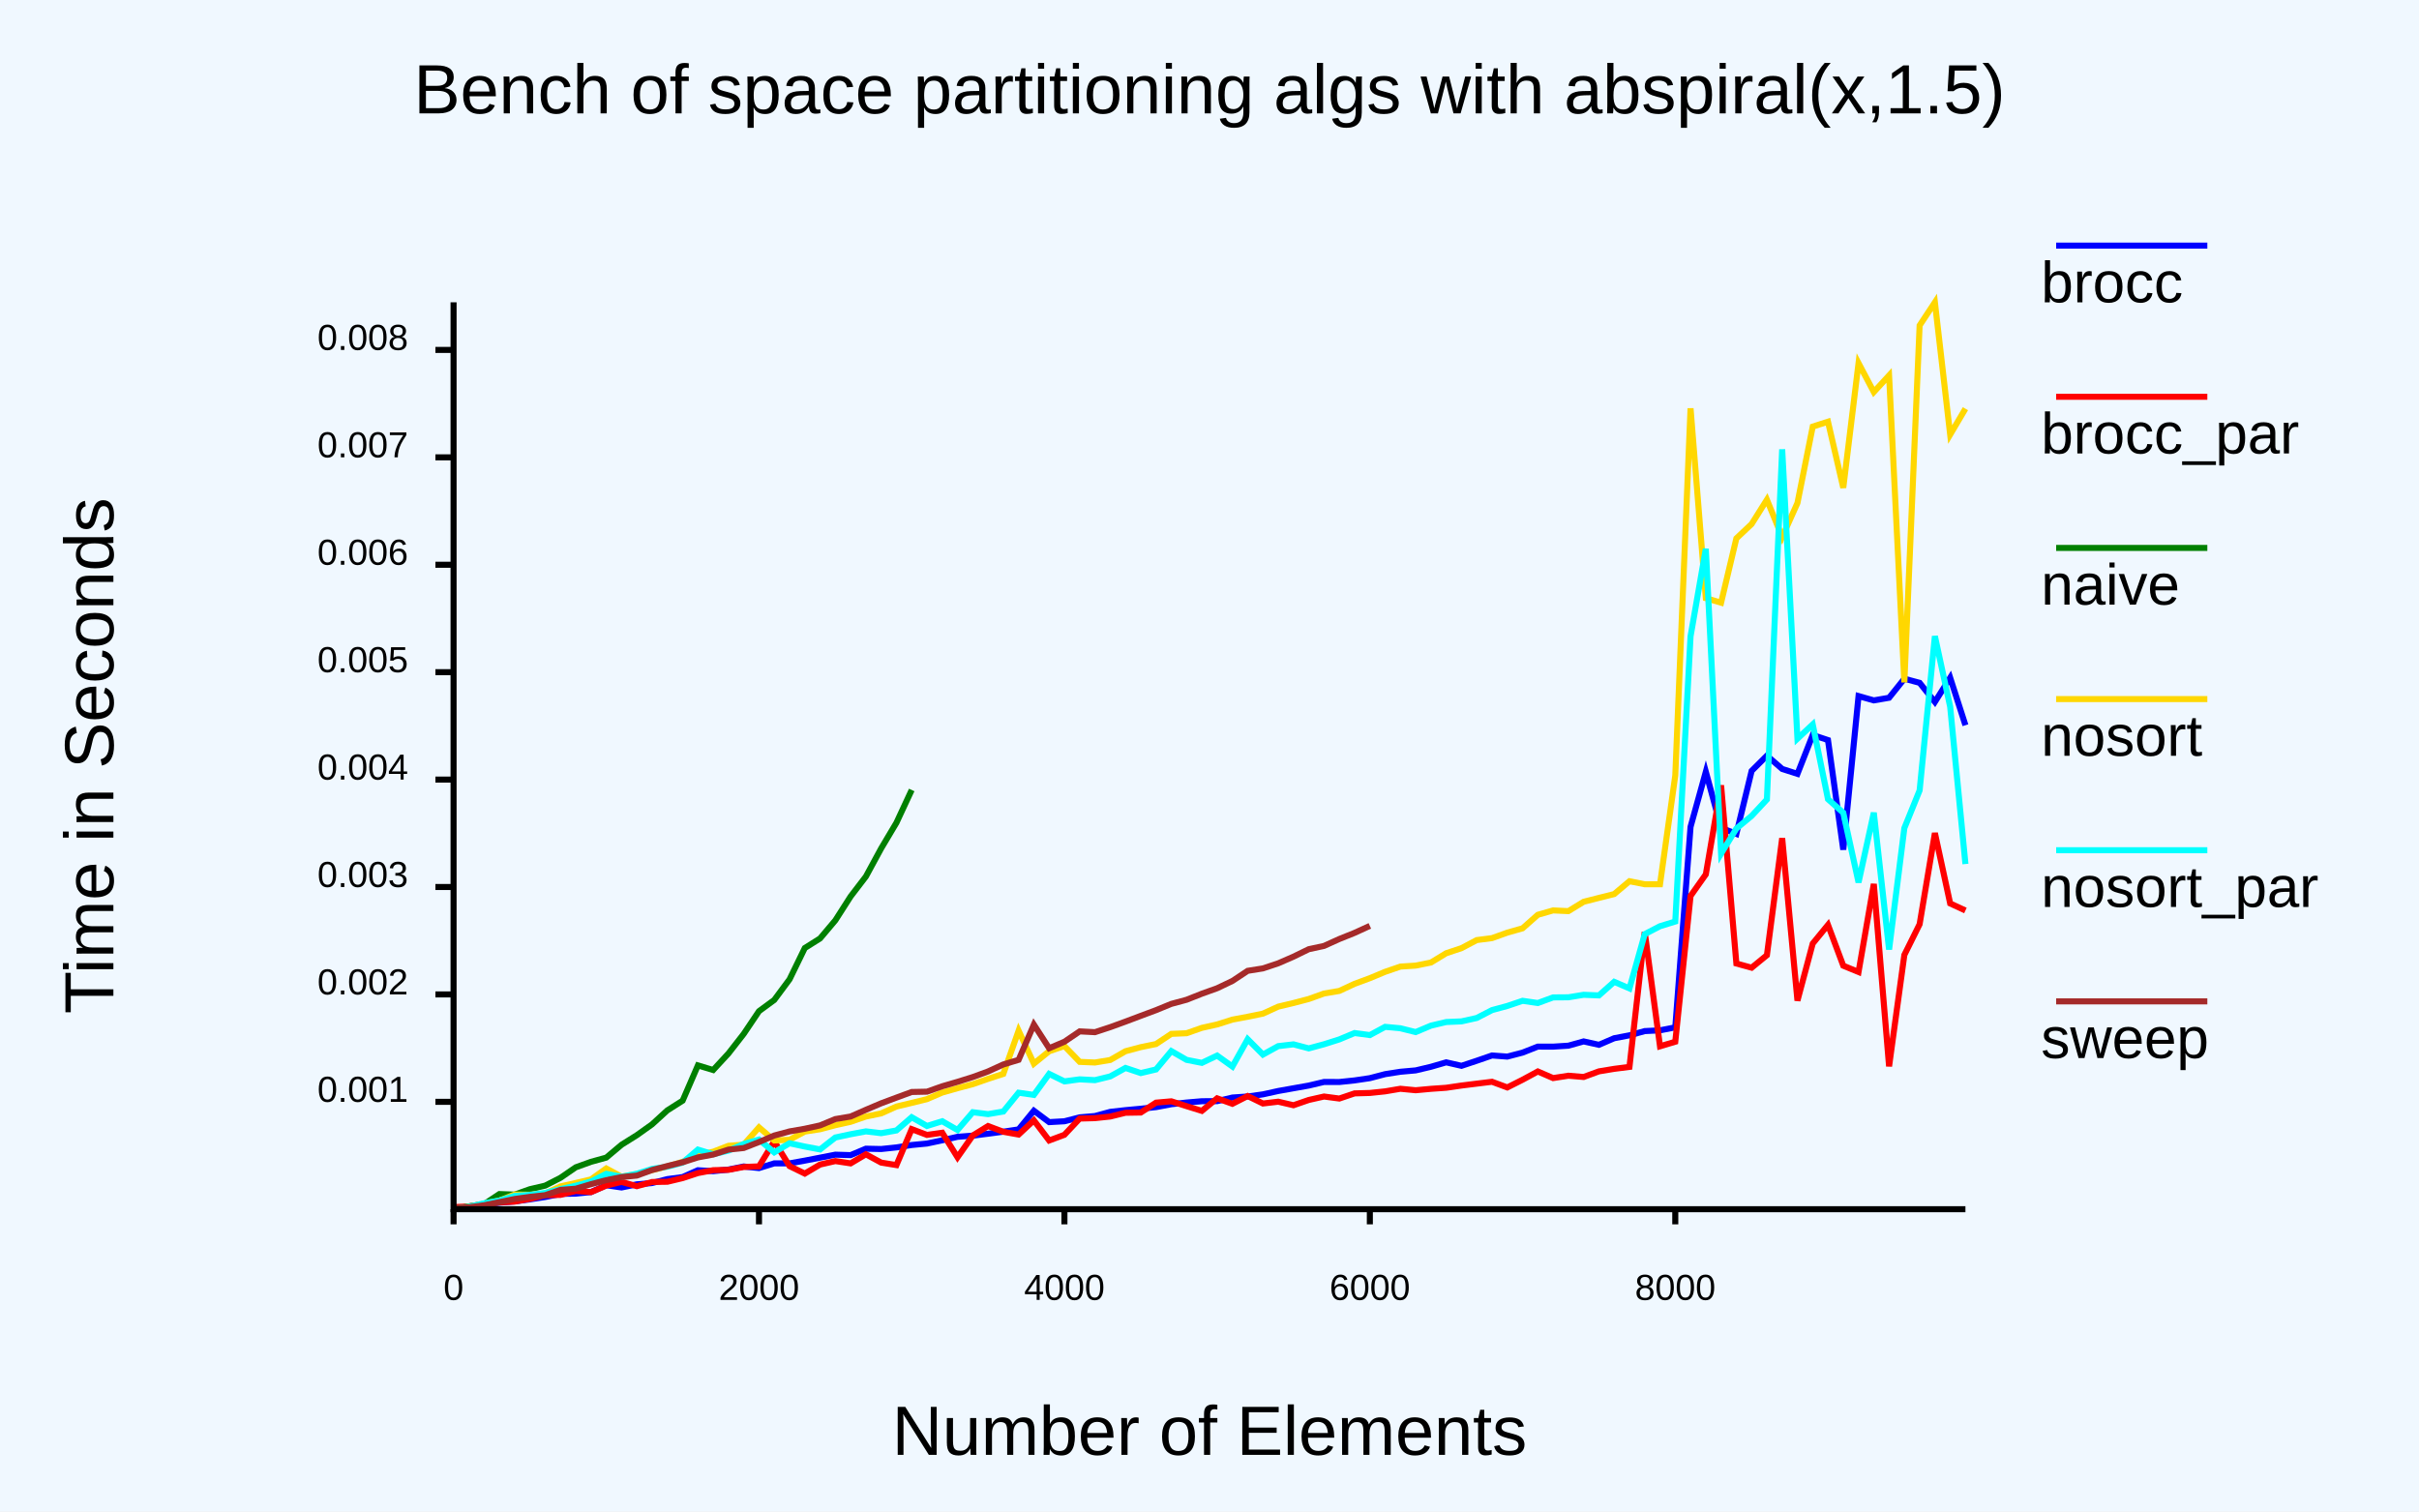
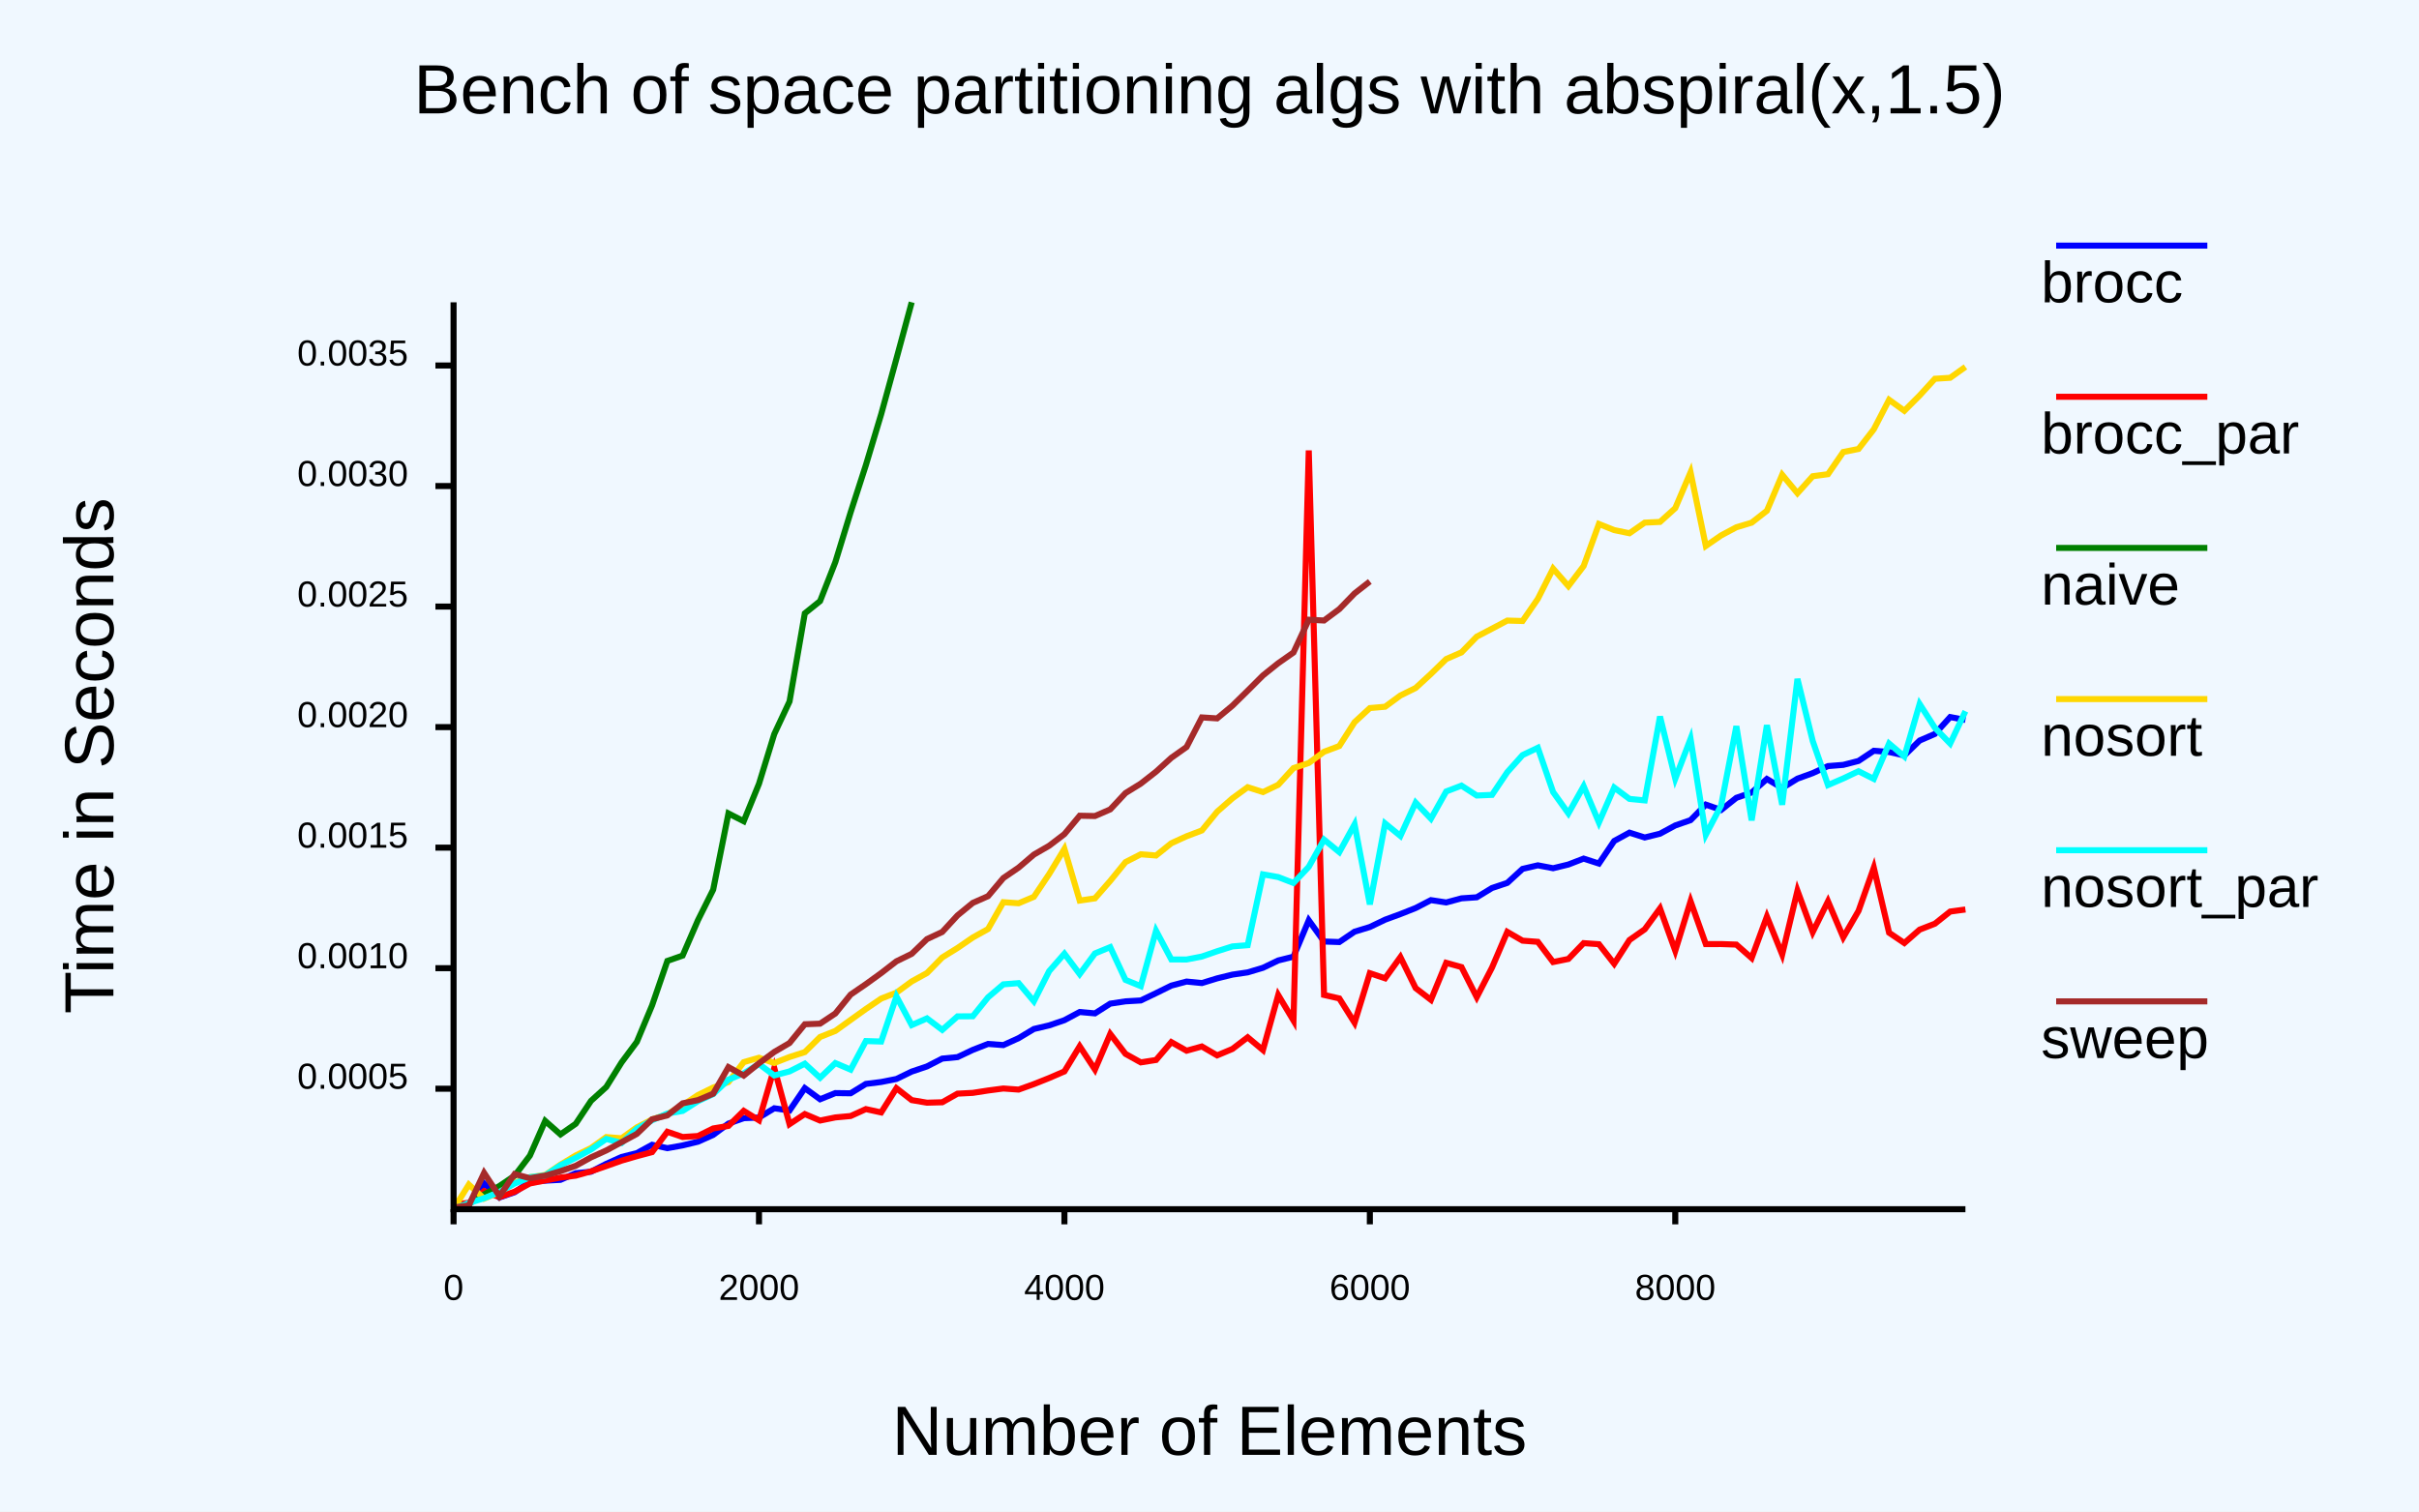
<svg xmlns="http://www.w3.org/2000/svg" class="poloto" width="800" height="500" viewBox="0 0 800 500">
  <style>.poloto {
-                     font-family: "Arial";
-                     stroke-width:2;
-                     }
-                     .poloto_text{fill: var(--poloto_fg_color,black);  }
-                     .poloto_axis_lines{stroke: var(--poloto_fg_color,black);stoke-width:3;fill:none}
-                     .poloto_background{fill: var(--poloto_bg_color,aliceblue); }
-                     .poloto0stroke{stroke:  var(--poloto_color0,blue); }
-                     .poloto1stroke{stroke:  var(--poloto_color1,red); }
-                     .poloto2stroke{stroke:  var(--poloto_color2,green); }
-                     .poloto3stroke{stroke:  var(--poloto_color3,gold); }
-                     .poloto4stroke{stroke:  var(--poloto_color4,aqua); }
-                     .poloto5stroke{stroke:  var(--poloto_color5,brown); }
-                     .poloto6stroke{stroke:  var(--poloto_color6,lime); }
-                     .poloto7stroke{stroke:  var(--poloto_color7,chocolate); }
-                     .poloto0fill{fill:var(--poloto_color0,blue);}
-                     .poloto1fill{fill:var(--poloto_color1,red);}
-                     .poloto2fill{fill:var(--poloto_color2,green);}
-                     .poloto3fill{fill:var(--poloto_color3,gold);}
-                     .poloto4fill{fill:var(--poloto_color4,aqua);}
-                     .poloto5fill{fill:var(--poloto_color5,brown);}
-                     .poloto6fill{fill:var(--poloto_color6,lime);}
-                     .poloto7fill{fill:var(--poloto_color7,chocolate);}</style>
+     font-family: "Arial";
+     stroke-width:2;
+     }
+     .poloto_text{fill: var(--poloto_fg_color,black);  }
+     .poloto_axis_lines{stroke: var(--poloto_fg_color,black);stoke-width:3;fill:none}
+     .poloto_background{fill: var(--poloto_bg_color,aliceblue); }
+     .poloto0stroke{stroke:  var(--poloto_color0,blue); }
+     .poloto1stroke{stroke:  var(--poloto_color1,red); }
+     .poloto2stroke{stroke:  var(--poloto_color2,green); }
+     .poloto3stroke{stroke:  var(--poloto_color3,gold); }
+     .poloto4stroke{stroke:  var(--poloto_color4,aqua); }
+     .poloto5stroke{stroke:  var(--poloto_color5,brown); }
+     .poloto6stroke{stroke:  var(--poloto_color6,lime); }
+     .poloto7stroke{stroke:  var(--poloto_color7,chocolate); }
+     .poloto0fill{fill:var(--poloto_color0,blue);}
+     .poloto1fill{fill:var(--poloto_color1,red);}
+     .poloto2fill{fill:var(--poloto_color2,green);}
+     .poloto3fill{fill:var(--poloto_color3,gold);}
+     .poloto4fill{fill:var(--poloto_color4,aqua);}
+     .poloto5fill{fill:var(--poloto_color5,brown);}
+     .poloto6fill{fill:var(--poloto_color6,lime);}
+     .poloto7fill{fill:var(--poloto_color7,chocolate);}</style>
  <rect class="poloto_background" fill="white" x="0" y="0" width="800" height="500" />
  <line class="poloto_axis_lines" stroke="black" x1="150" x2="150" y1="400" y2="405" />
  <text class="poloto_text" alignment-baseline="start" text-anchor="middle" x="150" y="430">0</text>
  <line class="poloto_axis_lines" stroke="black" x1="251.01" x2="251.01" y1="400" y2="405" />
  <text class="poloto_text" alignment-baseline="start" text-anchor="middle" x="251.01" y="430">2000</text>
  <line class="poloto_axis_lines" stroke="black" x1="352.02" x2="352.02" y1="400" y2="405" />
  <text class="poloto_text" alignment-baseline="start" text-anchor="middle" x="352.02" y="430">4000</text>
  <line class="poloto_axis_lines" stroke="black" x1="453.03" x2="453.03" y1="400" y2="405" />
  <text class="poloto_text" alignment-baseline="start" text-anchor="middle" x="453.03" y="430">6000</text>
  <line class="poloto_axis_lines" stroke="black" x1="554.04" x2="554.04" y1="400" y2="405" />
  <text class="poloto_text" alignment-baseline="start" text-anchor="middle" x="554.04" y="430">8000</text>
-   <line class="poloto_axis_lines" stroke="black" x1="150" x2="144" y1="364.479" y2="364.479" />
-   <text class="poloto_text" alignment-baseline="middle" text-anchor="end" x="135" y="364.479">0.001</text>
-   <line class="poloto_axis_lines" stroke="black" x1="150" x2="144" y1="328.947" y2="328.947" />
-   <text class="poloto_text" alignment-baseline="middle" text-anchor="end" x="135" y="328.947">0.002</text>
-   <line class="poloto_axis_lines" stroke="black" x1="150" x2="144" y1="293.414" y2="293.414" />
-   <text class="poloto_text" alignment-baseline="middle" text-anchor="end" x="135" y="293.414">0.003</text>
-   <line class="poloto_axis_lines" stroke="black" x1="150" x2="144" y1="257.882" y2="257.882" />
-   <text class="poloto_text" alignment-baseline="middle" text-anchor="end" x="135" y="257.882">0.004</text>
-   <line class="poloto_axis_lines" stroke="black" x1="150" x2="144" y1="222.35" y2="222.35" />
-   <text class="poloto_text" alignment-baseline="middle" text-anchor="end" x="135" y="222.35">0.005</text>
-   <line class="poloto_axis_lines" stroke="black" x1="150" x2="144" y1="186.817" y2="186.817" />
-   <text class="poloto_text" alignment-baseline="middle" text-anchor="end" x="135" y="186.817">0.006</text>
-   <line class="poloto_axis_lines" stroke="black" x1="150" x2="144" y1="151.285" y2="151.285" />
-   <text class="poloto_text" alignment-baseline="middle" text-anchor="end" x="135" y="151.285">0.007</text>
-   <line class="poloto_axis_lines" stroke="black" x1="150" x2="144" y1="115.753" y2="115.753" />
-   <text class="poloto_text" alignment-baseline="middle" text-anchor="end" x="135" y="115.753">0.008</text>
+   <line class="poloto_axis_lines" stroke="black" x1="150" x2="144" y1="360.142" y2="360.142" />
+   <text class="poloto_text" alignment-baseline="middle" text-anchor="end" x="135" y="360.142">0.0005</text>
+   <line class="poloto_axis_lines" stroke="black" x1="150" x2="144" y1="320.268" y2="320.268" />
+   <text class="poloto_text" alignment-baseline="middle" text-anchor="end" x="135" y="320.268">0.0010</text>
+   <line class="poloto_axis_lines" stroke="black" x1="150" x2="144" y1="280.395" y2="280.395" />
+   <text class="poloto_text" alignment-baseline="middle" text-anchor="end" x="135" y="280.395">0.0015</text>
+   <line class="poloto_axis_lines" stroke="black" x1="150" x2="144" y1="240.522" y2="240.522" />
+   <text class="poloto_text" alignment-baseline="middle" text-anchor="end" x="135" y="240.522">0.0020</text>
+   <line class="poloto_axis_lines" stroke="black" x1="150" x2="144" y1="200.648" y2="200.648" />
+   <text class="poloto_text" alignment-baseline="middle" text-anchor="end" x="135" y="200.648">0.0025</text>
+   <line class="poloto_axis_lines" stroke="black" x1="150" x2="144" y1="160.775" y2="160.775" />
+   <text class="poloto_text" alignment-baseline="middle" text-anchor="end" x="135" y="160.775">0.0030</text>
+   <line class="poloto_axis_lines" stroke="black" x1="150" x2="144" y1="120.901" y2="120.901" />
+   <text class="poloto_text" alignment-baseline="middle" text-anchor="end" x="135" y="120.901">0.0035</text>
  <text class="poloto_text" alignment-baseline="middle" text-anchor="start" font-size="large" x="675" y="100">brocc</text>
  <line class="poloto0stroke" stroke="black" x1="680" x2="730" y1="81.25" y2="81.25" />
-   <polyline class="poloto0stroke" fill="none" stroke="black" points="150,399.757 155.051,399.435 160.101,398.449 165.152,397.836 170.202,397.411 175.253,396.736 180.303,395.965 185.354,394.925 190.404,394.849 195.455,394.319 200.505,392.061 205.556,392.81 210.606,391.768 215.657,391.336 220.707,390.037 225.758,389.365 230.808,387.104 235.859,387.417 240.909,386.889 245.96,385.866 251.01,386.392 256.061,384.83 261.111,384.838 266.162,383.924 271.212,382.944 276.263,381.958 281.313,382.108 286.364,379.98 291.414,380.088 296.465,379.56 301.515,378.76 306.566,378.279 311.616,377.206 316.667,376.05 321.717,375.659 326.768,375.026 331.818,374.349 336.869,373.595 341.919,367.422 346.97,371.194 352.02,370.908 357.071,369.613 362.121,369.178 367.172,367.796 372.222,367.226 377.273,366.761 382.323,366.227 387.374,365.272 392.424,364.707 397.475,364.28 402.525,364.254 407.576,363.057 412.626,362.71 417.677,362.008 422.727,360.895 427.778,359.994 432.828,359.097 437.879,357.905 442.929,357.922 447.98,357.393 453.03,356.645 458.081,355.321 463.131,354.531 468.182,354.08 473.232,352.884 478.283,351.415 483.333,352.568 488.384,350.888 493.434,349.145 498.485,349.514 503.535,348.196 508.586,346.208 513.636,346.221 518.687,345.904 523.737,344.492 528.788,345.616 533.838,343.443 538.889,342.475 543.939,341.079 548.99,340.827 554.04,339.841 559.091,273.516 564.141,255.296 569.192,273.843 574.242,275.844 579.293,255.009 584.343,249.972 589.394,254.363 594.444,255.987 599.495,243.126 604.545,244.812 609.596,281.067 614.646,230.259 619.697,231.682 624.747,230.816 629.798,224.522 634.848,225.874 639.899,232.199 644.949,224.188 650,239.9 " />
+   <polyline class="poloto0stroke" fill="none" stroke="black" points="150,399.392 155.051,398.566 160.101,391.484 165.152,396.109 170.202,394.382 175.253,390.955 180.303,390.557 185.354,390.282 190.404,388.091 195.455,387.588 200.505,384.994 205.556,382.715 210.606,381.448 215.657,378.684 220.707,379.808 225.758,378.893 230.808,377.676 235.859,375.422 240.909,371.672 245.96,369.889 251.01,369.676 256.061,366.611 261.111,367.354 266.162,359.941 271.212,363.628 276.263,361.585 281.313,361.653 286.364,358.55 291.414,357.918 296.465,356.918 301.515,354.473 306.566,352.766 311.616,350.172 316.667,349.686 321.717,347.295 326.768,345.325 331.818,345.711 336.869,343.415 341.919,340.382 346.97,339.191 352.02,337.469 357.071,334.765 362.121,335.221 367.172,332 372.222,331.237 377.273,330.945 382.323,328.525 387.374,326.033 392.424,324.691 397.475,325.19 402.525,323.64 407.576,322.397 412.626,321.655 417.677,320.142 422.727,317.718 427.778,316.457 432.828,304.428 437.879,311.449 442.929,311.622 447.98,308.194 453.03,306.648 458.081,304.228 463.131,302.369 468.182,300.368 473.232,297.759 478.283,298.526 483.333,297.166 488.384,296.82 493.434,293.745 498.485,292.057 503.535,287.422 508.586,286.242 513.636,287.204 518.687,285.977 523.737,284.024 528.788,285.657 533.838,278.189 538.889,275.433 543.939,277.034 548.99,275.786 554.04,273.051 559.091,271.301 564.141,266.162 569.192,267.93 574.242,263.913 579.293,262.173 584.343,257.68 589.394,260.685 594.444,257.576 599.495,255.744 604.545,253.423 609.596,253.016 614.646,251.712 619.697,248.349 624.747,248.758 629.798,249.903 634.848,244.968 639.899,242.782 644.949,237.205 650,238.159 " />
  <text class="poloto_text" alignment-baseline="middle" text-anchor="start" font-size="large" x="675" y="150">brocc_par</text>
  <line class="poloto1stroke" stroke="black" x1="680" x2="730" y1="131.25" y2="131.25" />
-   <polyline class="poloto1stroke" fill="none" stroke="black" points="150,399.3 155.051,399.085 160.101,398.269 165.152,397.754 170.202,397.49 175.253,396.579 180.303,395.344 185.354,395.26 190.404,393.967 195.455,394.344 200.505,392.171 205.556,390.969 210.606,392.379 215.657,390.992 220.707,390.915 225.758,389.71 230.808,388.047 235.859,387.094 240.909,386.971 245.96,386.029 251.01,385.828 256.061,377.539 261.111,385.742 266.162,388.213 271.212,385.227 276.263,384.077 281.313,384.838 286.364,381.837 291.414,384.579 296.465,385.405 301.515,373.515 306.566,375.42 311.616,374.708 316.667,382.822 321.717,375.618 326.768,372.486 331.818,374.395 336.869,375.3 341.919,370.607 346.97,377.268 352.02,375.386 357.071,370.012 362.121,369.876 367.172,369.337 372.222,368.099 377.273,368.016 382.323,364.745 387.374,364.309 392.424,365.908 397.475,367.473 402.525,363.325 407.576,365.131 412.626,362.562 417.677,365.029 422.727,364.434 427.778,365.605 432.828,363.862 437.879,362.723 442.929,363.392 447.98,361.687 453.03,361.544 458.081,361.015 463.131,360.158 468.182,360.644 473.232,360.178 478.283,359.827 483.333,359.089 488.384,358.463 493.434,357.844 498.485,359.719 503.535,357.172 508.586,354.435 513.636,356.623 518.687,355.843 523.737,356.258 528.788,354.403 533.838,353.568 538.889,352.924 543.939,308.283 548.99,346.101 554.04,344.599 559.091,296.377 564.141,289.229 569.192,259.781 574.242,318.722 579.293,320.107 584.343,315.974 589.394,277.261 594.444,331.014 599.495,312.117 604.545,305.945 609.596,319.446 614.646,321.53 619.697,292.402 624.747,352.741 629.798,315.886 634.848,305.718 639.899,275.569 644.949,298.85 650,301.187 " />
+   <polyline class="poloto1stroke" fill="none" stroke="black" points="150,398.437 155.051,397.887 160.101,393.998 165.152,395.991 170.202,394.208 175.253,391.48 180.303,390.491 185.354,389.532 190.404,388.904 195.455,387.475 200.505,385.729 205.556,383.93 210.606,382.46 215.657,381.111 220.707,374.384 225.758,376.11 230.808,375.784 235.859,373.281 240.909,372.444 245.96,367.466 251.01,370.583 256.061,353.303 261.111,371.856 266.162,368.525 271.212,370.669 276.263,369.638 281.313,369.172 286.364,366.884 291.414,367.989 296.465,359.973 301.515,363.911 306.566,364.763 311.616,364.625 316.667,361.773 321.717,361.514 326.768,360.732 331.818,360.067 336.869,360.431 341.919,358.617 346.97,356.601 352.02,354.416 357.071,346.097 362.121,353.796 367.172,342.031 372.222,348.62 377.273,351.427 382.323,350.635 387.374,344.725 392.424,347.57 397.475,346.166 402.525,349.113 407.576,346.993 412.626,343.134 417.677,347.344 422.727,329.155 427.778,337.576 432.828,149.004 437.879,329.123 442.929,330.275 447.98,338.313 453.03,321.928 458.081,323.614 463.131,316.608 468.182,326.866 473.232,330.742 478.283,318.499 483.333,319.903 488.384,329.854 493.434,320.059 498.485,308.255 503.535,311.167 508.586,311.552 513.636,318.235 518.687,317.213 523.737,311.983 528.788,312.331 533.838,318.805 538.889,310.956 543.939,307.415 548.99,300.491 554.04,314.506 559.091,298.121 564.141,312.308 569.192,312.288 574.242,312.462 579.293,316.911 584.343,303.198 589.394,315.737 594.444,294.626 599.495,308.335 604.545,298.146 609.596,310.049 614.646,301.315 619.697,287.016 624.747,308.532 629.798,311.947 634.848,307.52 639.899,305.557 644.949,301.539 650,300.854 " />
  <text class="poloto_text" alignment-baseline="middle" text-anchor="start" font-size="large" x="675" y="200">naive</text>
  <line class="poloto2stroke" stroke="black" x1="680" x2="730" y1="181.25" y2="181.25" />
-   <polyline class="poloto2stroke" fill="none" stroke="black" points="150,400 155.051,399.065 160.101,398.335 165.152,394.989 170.202,395.166 175.253,393.376 180.303,392.197 185.354,389.618 190.404,386.144 195.455,384.322 200.505,382.928 205.556,378.679 210.606,375.514 215.657,371.917 220.707,367.292 225.758,364.091 230.808,352.424 235.859,353.955 240.909,348.481 245.96,342.005 251.01,334.492 256.061,330.777 261.111,323.967 266.162,313.604 271.212,310.428 276.263,304.439 281.313,296.545 286.364,289.947 291.414,280.647 296.465,272.161 301.515,261.316 " />
+   <polyline class="poloto2stroke" fill="none" stroke="black" points="150,400 155.051,398.275 160.101,395.123 165.152,392.333 170.202,388.91 175.253,382.264 180.303,370.796 185.354,375.255 190.404,371.737 195.455,364.156 200.505,359.566 205.556,351.45 210.606,344.651 215.657,332.563 220.707,317.87 225.758,316.105 230.808,304.429 235.859,294.307 240.909,269.084 245.96,271.656 251.01,259.262 256.061,242.829 261.111,232.04 266.162,202.9 271.212,198.834 276.263,185.934 281.313,169.48 286.364,153.839 291.414,137.034 296.465,118.652 301.515,100 " />
  <text class="poloto_text" alignment-baseline="middle" text-anchor="start" font-size="large" x="675" y="250">nosort</text>
  <line class="poloto3stroke" stroke="black" x1="680" x2="730" y1="231.25" y2="231.25" />
-   <polyline class="poloto3stroke" fill="none" stroke="black" points="150,399.871 155.051,399.232 160.101,398.126 165.152,397.141 170.202,395.135 175.253,395.201 180.303,394.789 185.354,392.454 190.404,391.31 195.455,390.128 200.505,386.523 205.556,389.227 210.606,388.344 215.657,387.067 220.707,385.853 225.758,384.311 230.808,382.054 235.859,380.977 240.909,379.021 245.96,378.644 251.01,372.93 256.061,377.264 261.111,377.021 266.162,374.318 271.212,373.549 276.263,372.214 281.313,371.087 286.364,369.348 291.414,368.309 296.465,366.039 301.515,364.831 306.566,363.59 311.616,361.409 316.667,359.976 321.717,358.644 326.768,356.881 331.818,355.23 336.869,340.938 341.919,351.845 346.97,347.744 352.02,346.034 357.071,351.259 362.121,351.471 367.172,350.636 372.222,347.739 377.273,346.391 382.323,345.359 387.374,341.996 392.424,341.784 397.475,340.008 402.525,338.883 407.576,337.283 412.626,336.338 417.677,335.3 422.727,332.989 427.778,331.788 432.828,330.462 437.879,328.647 442.929,327.79 447.98,325.442 453.03,323.575 458.081,321.469 463.131,319.739 468.182,319.414 473.232,318.397 478.283,315.319 483.333,313.642 488.384,310.973 493.434,310.324 498.485,308.513 503.535,307.078 508.586,302.605 513.636,301.16 518.687,301.394 523.737,298.303 528.788,297.018 533.838,295.752 538.889,291.501 543.939,292.51 548.99,292.508 554.04,256.526 559.091,135.065 564.141,197.883 569.192,199.364 574.242,178.098 579.293,173.334 584.343,165.308 589.394,177.63 594.444,166.396 599.495,141.118 604.545,139.493 609.596,161.357 614.646,120.124 619.697,129.679 624.747,124.185 629.798,225.729 634.848,107.656 639.899,100 644.949,143.745 650,135.195 " />
+   <polyline class="poloto3stroke" fill="none" stroke="black" points="150,399.933 155.051,391.853 160.101,396.494 165.152,394.375 170.202,391.239 175.253,389.382 180.303,388.67 185.354,385.255 190.404,382.219 195.455,379.761 200.505,376.142 205.556,376.535 210.606,372.922 215.657,370.292 220.707,368.554 225.758,365.592 230.808,362.24 235.859,359.753 240.909,357.936 245.96,351.346 251.01,349.899 256.061,351.634 261.111,349.651 266.162,348.029 271.212,343.029 276.263,341.025 281.313,337.386 286.364,333.768 291.414,330.331 296.465,328.347 301.515,324.653 306.566,321.873 311.616,316.712 316.667,313.586 321.717,310.121 326.768,307.312 331.818,298.442 336.869,298.792 341.919,296.663 346.97,289.138 352.02,280.808 357.071,297.905 362.121,297.167 367.172,291.385 372.222,285.176 377.273,282.591 382.323,282.998 387.374,278.936 392.424,276.627 397.475,274.709 402.525,268.514 407.576,264.083 412.626,260.399 417.677,262.013 422.727,259.61 427.778,254.073 432.828,252.395 437.879,248.682 442.929,246.779 447.98,238.886 453.03,234.227 458.081,233.784 463.131,230.069 468.182,227.572 473.232,222.923 478.283,218.006 483.333,215.803 488.384,210.589 493.434,207.956 498.485,205.283 503.535,205.423 508.586,198.094 513.636,188.096 518.687,193.879 523.737,187.228 528.788,173.328 533.838,175.353 538.889,176.395 543.939,172.883 548.99,172.648 554.04,168.076 559.091,156.234 564.141,180.598 569.192,177.114 574.242,174.423 579.293,172.896 584.343,168.946 589.394,157.039 594.444,163.156 599.495,157.531 604.545,156.86 609.596,149.521 614.646,148.513 619.697,142.008 624.747,132.255 629.798,135.881 634.848,130.833 639.899,125.293 644.949,124.971 650,121.363 " />
  <text class="poloto_text" alignment-baseline="middle" text-anchor="start" font-size="large" x="675" y="300">nosort_par</text>
  <line class="poloto4stroke" stroke="black" x1="680" x2="730" y1="281.25" y2="281.25" />
-   <polyline class="poloto4stroke" fill="none" stroke="black" points="150,399.963 155.051,399.203 160.101,398.048 165.152,397.152 170.202,395.596 175.253,395.253 180.303,394.619 185.354,393.347 190.404,392.226 195.455,390.832 200.505,388.289 205.556,389.254 210.606,388.267 215.657,386.659 220.707,385.906 225.758,384.586 230.808,380.281 235.859,381.818 240.909,380.624 245.96,378.425 251.01,376.949 256.061,381.191 261.111,378.18 266.162,379.272 271.212,380.223 276.263,376.276 281.313,375.194 286.364,374.253 291.414,374.848 296.465,373.944 301.515,369.572 306.566,372.467 311.616,370.895 316.667,373.798 321.717,367.914 326.768,368.546 331.818,367.682 336.869,361.465 341.919,362.195 346.97,355.238 352.02,357.711 357.071,357.036 362.121,357.304 367.172,356.066 372.222,353.269 377.273,354.961 382.323,353.769 387.374,347.689 392.424,350.599 397.475,351.589 402.525,349.182 407.576,352.806 412.626,343.766 417.677,348.842 422.727,346.051 427.778,345.463 432.828,346.797 437.879,345.433 442.929,343.832 447.98,341.72 453.03,342.403 458.081,339.677 463.131,340.149 468.182,341.405 473.232,339.279 478.283,338.08 483.333,337.864 488.384,336.74 493.434,334.134 498.485,332.766 503.535,331.063 508.586,331.792 513.636,329.939 518.687,329.9 523.737,329.073 528.788,329.275 533.838,324.781 538.889,326.956 543.939,309.005 548.99,306.382 554.04,304.837 559.091,210.496 564.141,181.523 569.192,282.385 574.242,274.081 579.293,269.888 584.343,264.46 589.394,148.625 594.444,244.353 599.495,239.633 604.545,264.372 609.596,268.851 614.646,291.897 619.697,268.826 624.747,314.1 629.798,273.931 634.848,261.454 639.899,210.43 644.949,233.794 650,285.818 " />
+   <polyline class="poloto4stroke" fill="none" stroke="black" points="150,399.905 155.051,397.943 160.101,396.363 165.152,394.309 170.202,391.493 175.253,389.411 180.303,388.821 185.354,385.465 190.404,383.001 195.455,380.253 200.505,376.753 205.556,378.08 210.606,373.39 215.657,370.587 220.707,368.346 225.758,367.488 230.808,364.267 235.859,361.928 240.909,357.124 245.96,355.067 251.01,351.954 256.061,355.755 261.111,354.414 266.162,351.861 271.212,356.513 276.263,351.664 281.313,353.827 286.364,344.372 291.414,344.532 296.465,329.621 301.515,339.088 306.566,336.876 311.616,340.681 316.667,336.211 321.717,336.175 326.768,329.905 331.818,325.615 336.869,325.205 341.919,331.213 346.97,321.243 352.02,315.465 357.071,322.224 362.121,315.386 367.172,313.31 372.222,324.141 377.273,326.208 382.323,307.878 387.374,317.383 392.424,317.394 397.475,316.417 402.525,314.667 407.576,313.067 412.626,312.663 417.677,289.233 422.727,290.129 427.778,292.087 432.828,286.74 437.879,277.732 442.929,281.879 447.98,272.695 453.03,299.157 458.081,272.384 463.131,276.521 468.182,265.499 473.232,270.815 478.283,261.811 483.333,259.88 488.384,263.153 493.434,262.937 498.485,255.423 503.535,249.776 508.586,247.364 513.636,261.996 518.687,269.055 523.737,260.084 528.788,272.07 533.838,260.513 538.889,264.273 543.939,264.766 548.99,237.011 554.04,257.583 559.091,244.397 564.141,276.111 569.192,266.47 574.242,240.207 579.293,271.369 584.343,239.883 589.394,266.207 594.444,224.579 599.495,245.118 604.545,259.693 609.596,257.509 614.646,255.118 619.697,257.654 624.747,245.955 629.798,250.237 634.848,232.878 639.899,240.756 644.949,245.965 650,235.266 " />
  <text class="poloto_text" alignment-baseline="middle" text-anchor="start" font-size="large" x="675" y="350">sweep</text>
  <line class="poloto5stroke" stroke="black" x1="680" x2="730" y1="331.25" y2="331.25" />
-   <polyline class="poloto5stroke" fill="none" stroke="black" points="150,399.593 155.051,399.379 160.101,398.686 165.152,397.659 170.202,396.611 175.253,395.91 180.303,395.354 185.354,393.606 190.404,393.216 195.455,391.718 200.505,390.382 205.556,389.366 210.606,388.871 215.657,387.032 220.707,385.711 225.758,384.469 230.808,382.863 235.859,381.919 240.909,380.285 245.96,379.755 251.01,377.78 256.061,375.623 261.111,374.263 266.162,373.38 271.212,372.275 276.263,370.185 281.313,369.333 286.364,367.112 291.414,364.968 296.465,363.081 301.515,361.223 306.566,361.117 311.616,359.33 316.667,357.86 321.717,356.278 326.768,354.425 331.818,352.115 336.869,350.587 341.919,338.927 346.97,346.746 352.02,344.6 357.071,341.171 362.121,341.436 367.172,339.776 372.222,337.936 377.273,336.034 382.323,334.151 387.374,332.075 392.424,330.711 397.475,328.707 402.525,326.902 407.576,324.492 412.626,321.144 417.677,320.34 422.727,318.657 427.778,316.455 432.828,313.991 437.879,312.903 442.929,310.618 447.98,308.585 453.03,306.273 " />
+   <polyline class="poloto5stroke" fill="none" stroke="black" points="150,399.448 155.051,398.722 160.101,387.993 165.152,395.692 170.202,388.375 175.253,389.754 180.303,388.88 185.354,387.412 190.404,385.636 195.455,382.853 200.505,380.561 205.556,377.825 210.606,375.092 215.657,370.246 220.707,368.96 225.758,364.972 230.808,363.917 235.859,361.789 240.909,352.995 245.96,355.795 251.01,351.728 256.061,347.977 261.111,345.021 266.162,338.818 271.212,338.622 276.263,335.25 281.313,329.006 286.364,325.545 291.414,321.893 296.465,317.985 301.515,315.521 306.566,310.642 311.616,308.286 316.667,302.799 321.717,298.672 326.768,296.443 331.818,290.447 336.869,286.997 341.919,282.692 346.97,279.766 352.02,275.918 357.071,269.836 362.121,269.937 367.172,267.741 372.222,262.339 377.273,259.213 382.323,255.267 387.374,250.678 392.424,247.099 397.475,237.318 402.525,237.639 407.576,233.435 412.626,228.474 417.677,223.428 422.727,219.383 427.778,215.842 432.828,204.998 437.879,205.259 442.929,201.491 447.98,196.295 453.03,192.348 " />
  <text class="poloto_text" alignment-baseline="start" text-anchor="middle" font-size="x-large" x="400" y="37.5">Bench of space partitioning algs with abspiral(x,1.5)</text>
  <text class="poloto_text" alignment-baseline="start" text-anchor="middle" font-size="x-large" x="400" y="481.25">Number of Elements</text>
  <text class="poloto_text" alignment-baseline="start" text-anchor="middle" font-size="x-large" transform="rotate(-90,37.5,250)" x="37.5" y="250">Time in Seconds</text>
  <path stroke="black" fill="none" class="poloto_axis_lines" d=" M 150 100 L 150 400 L 650 400" />
</svg>
